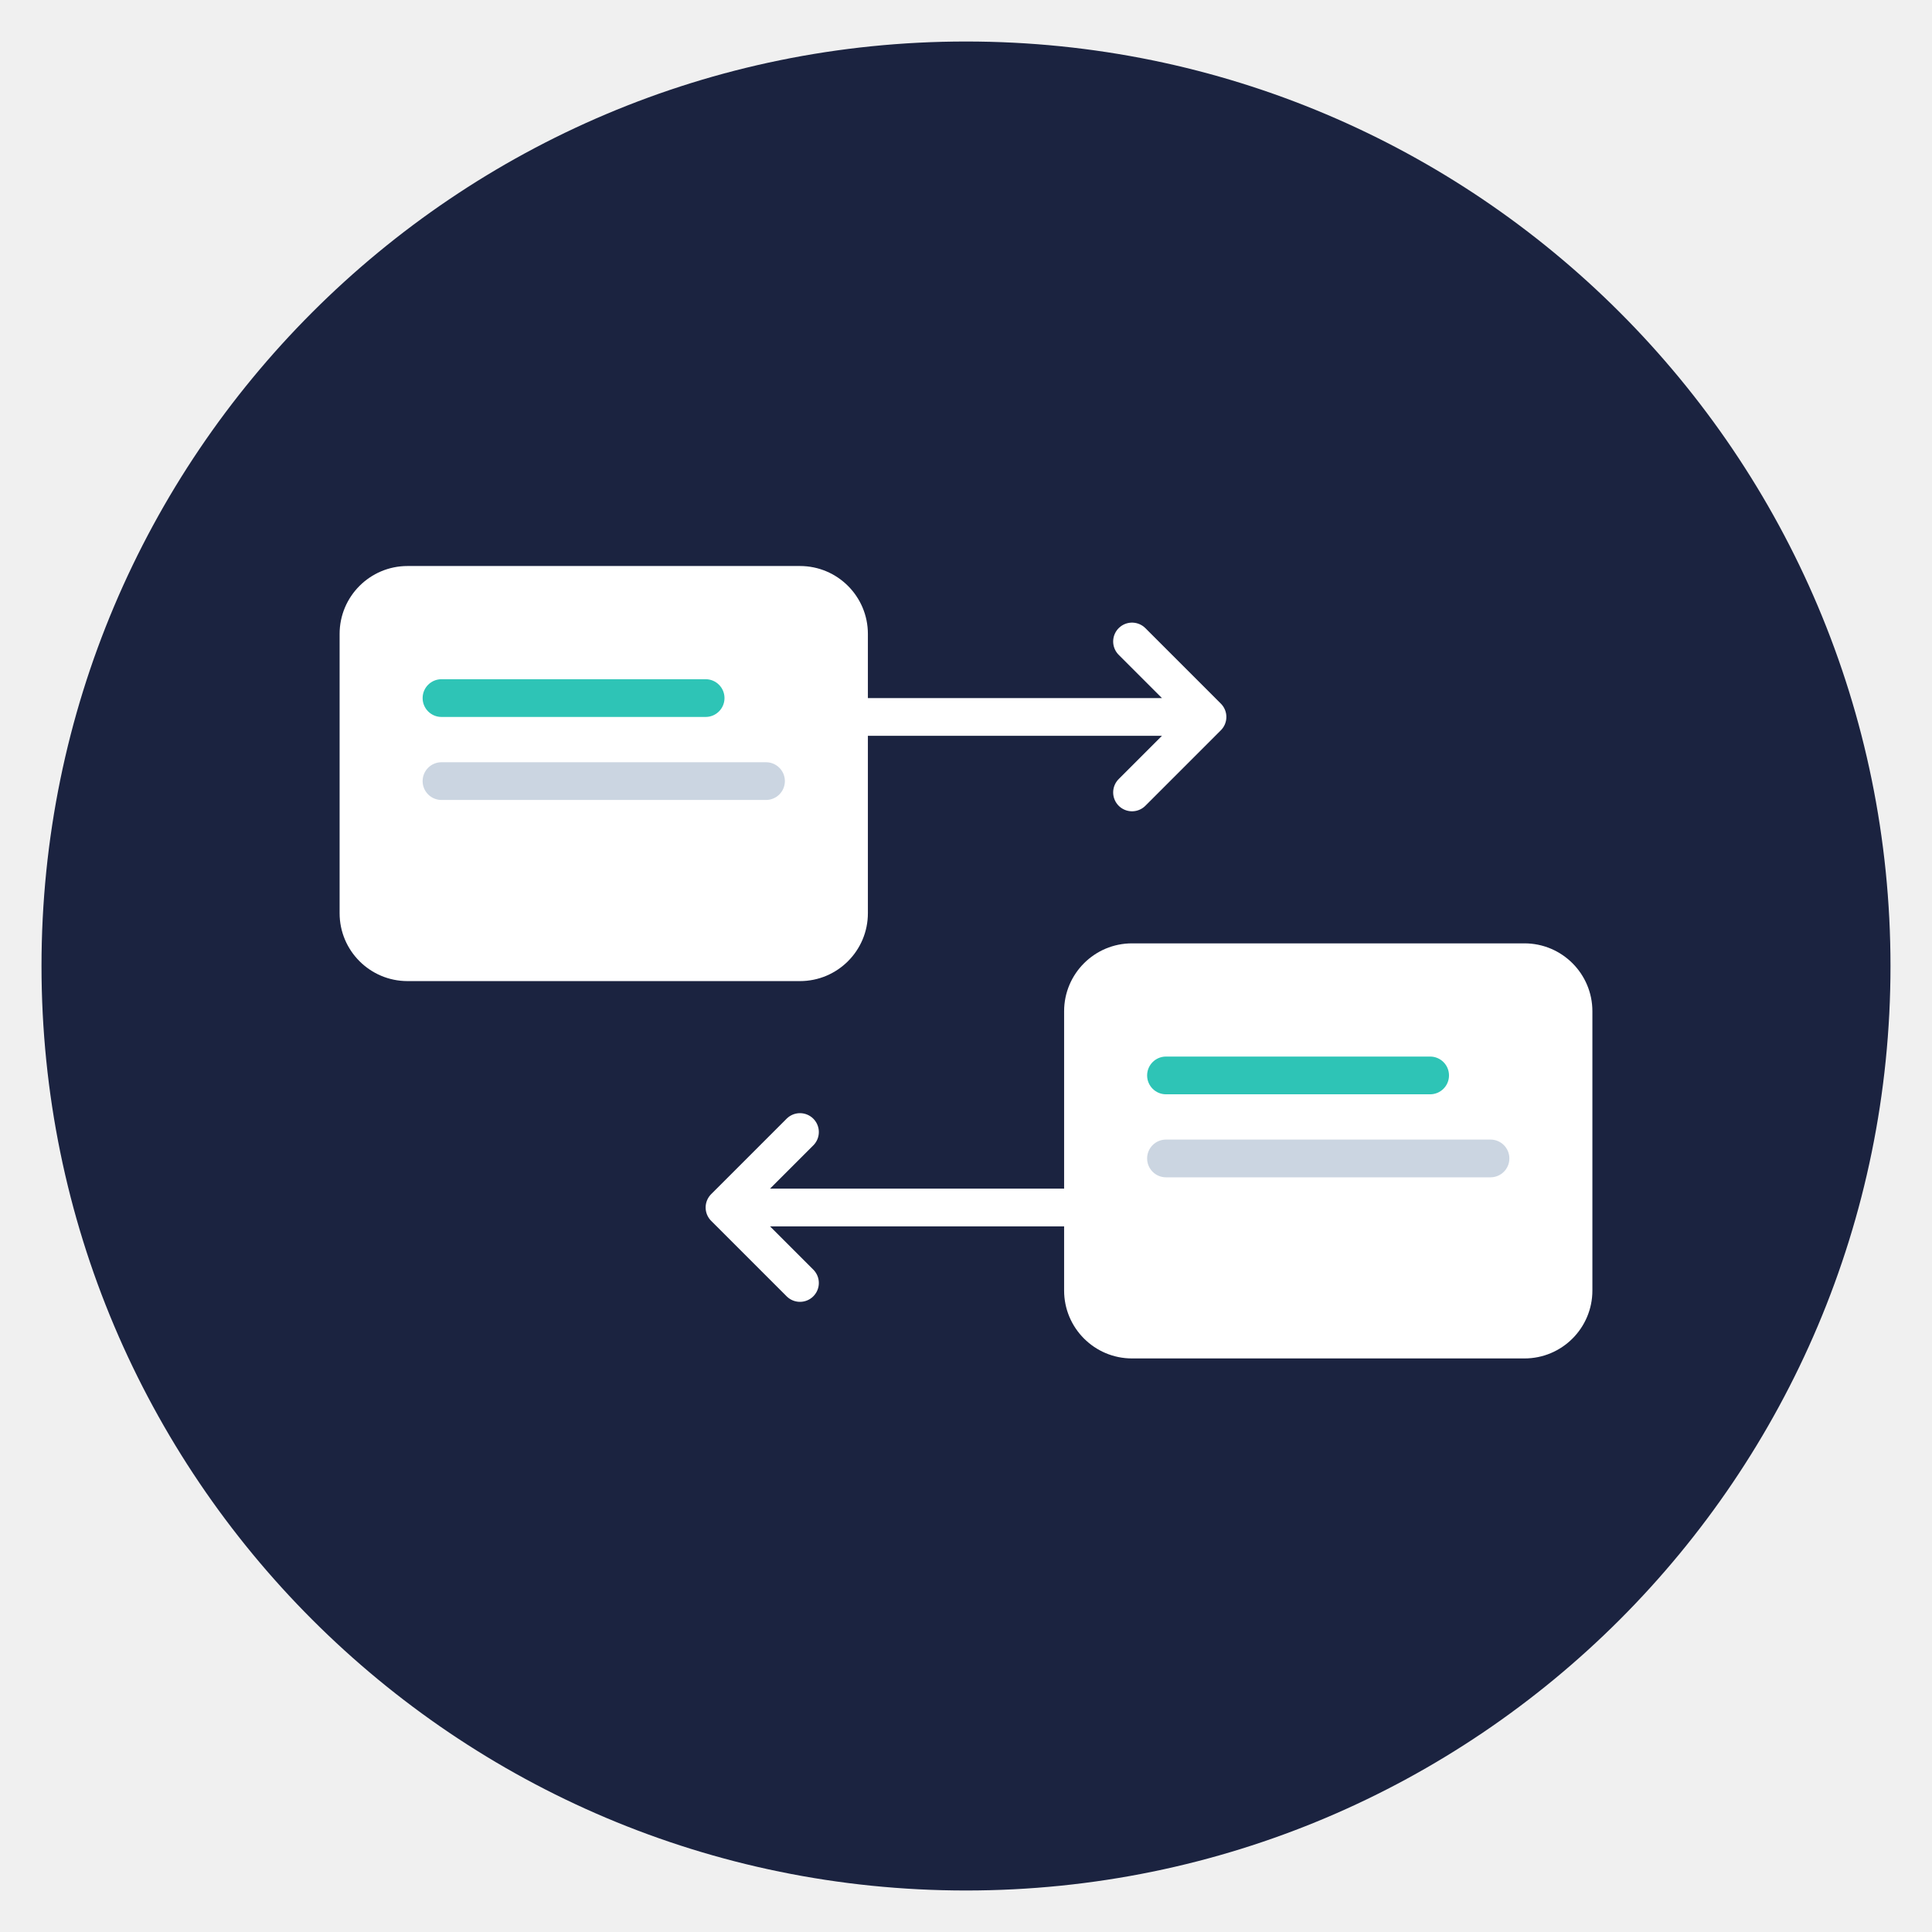
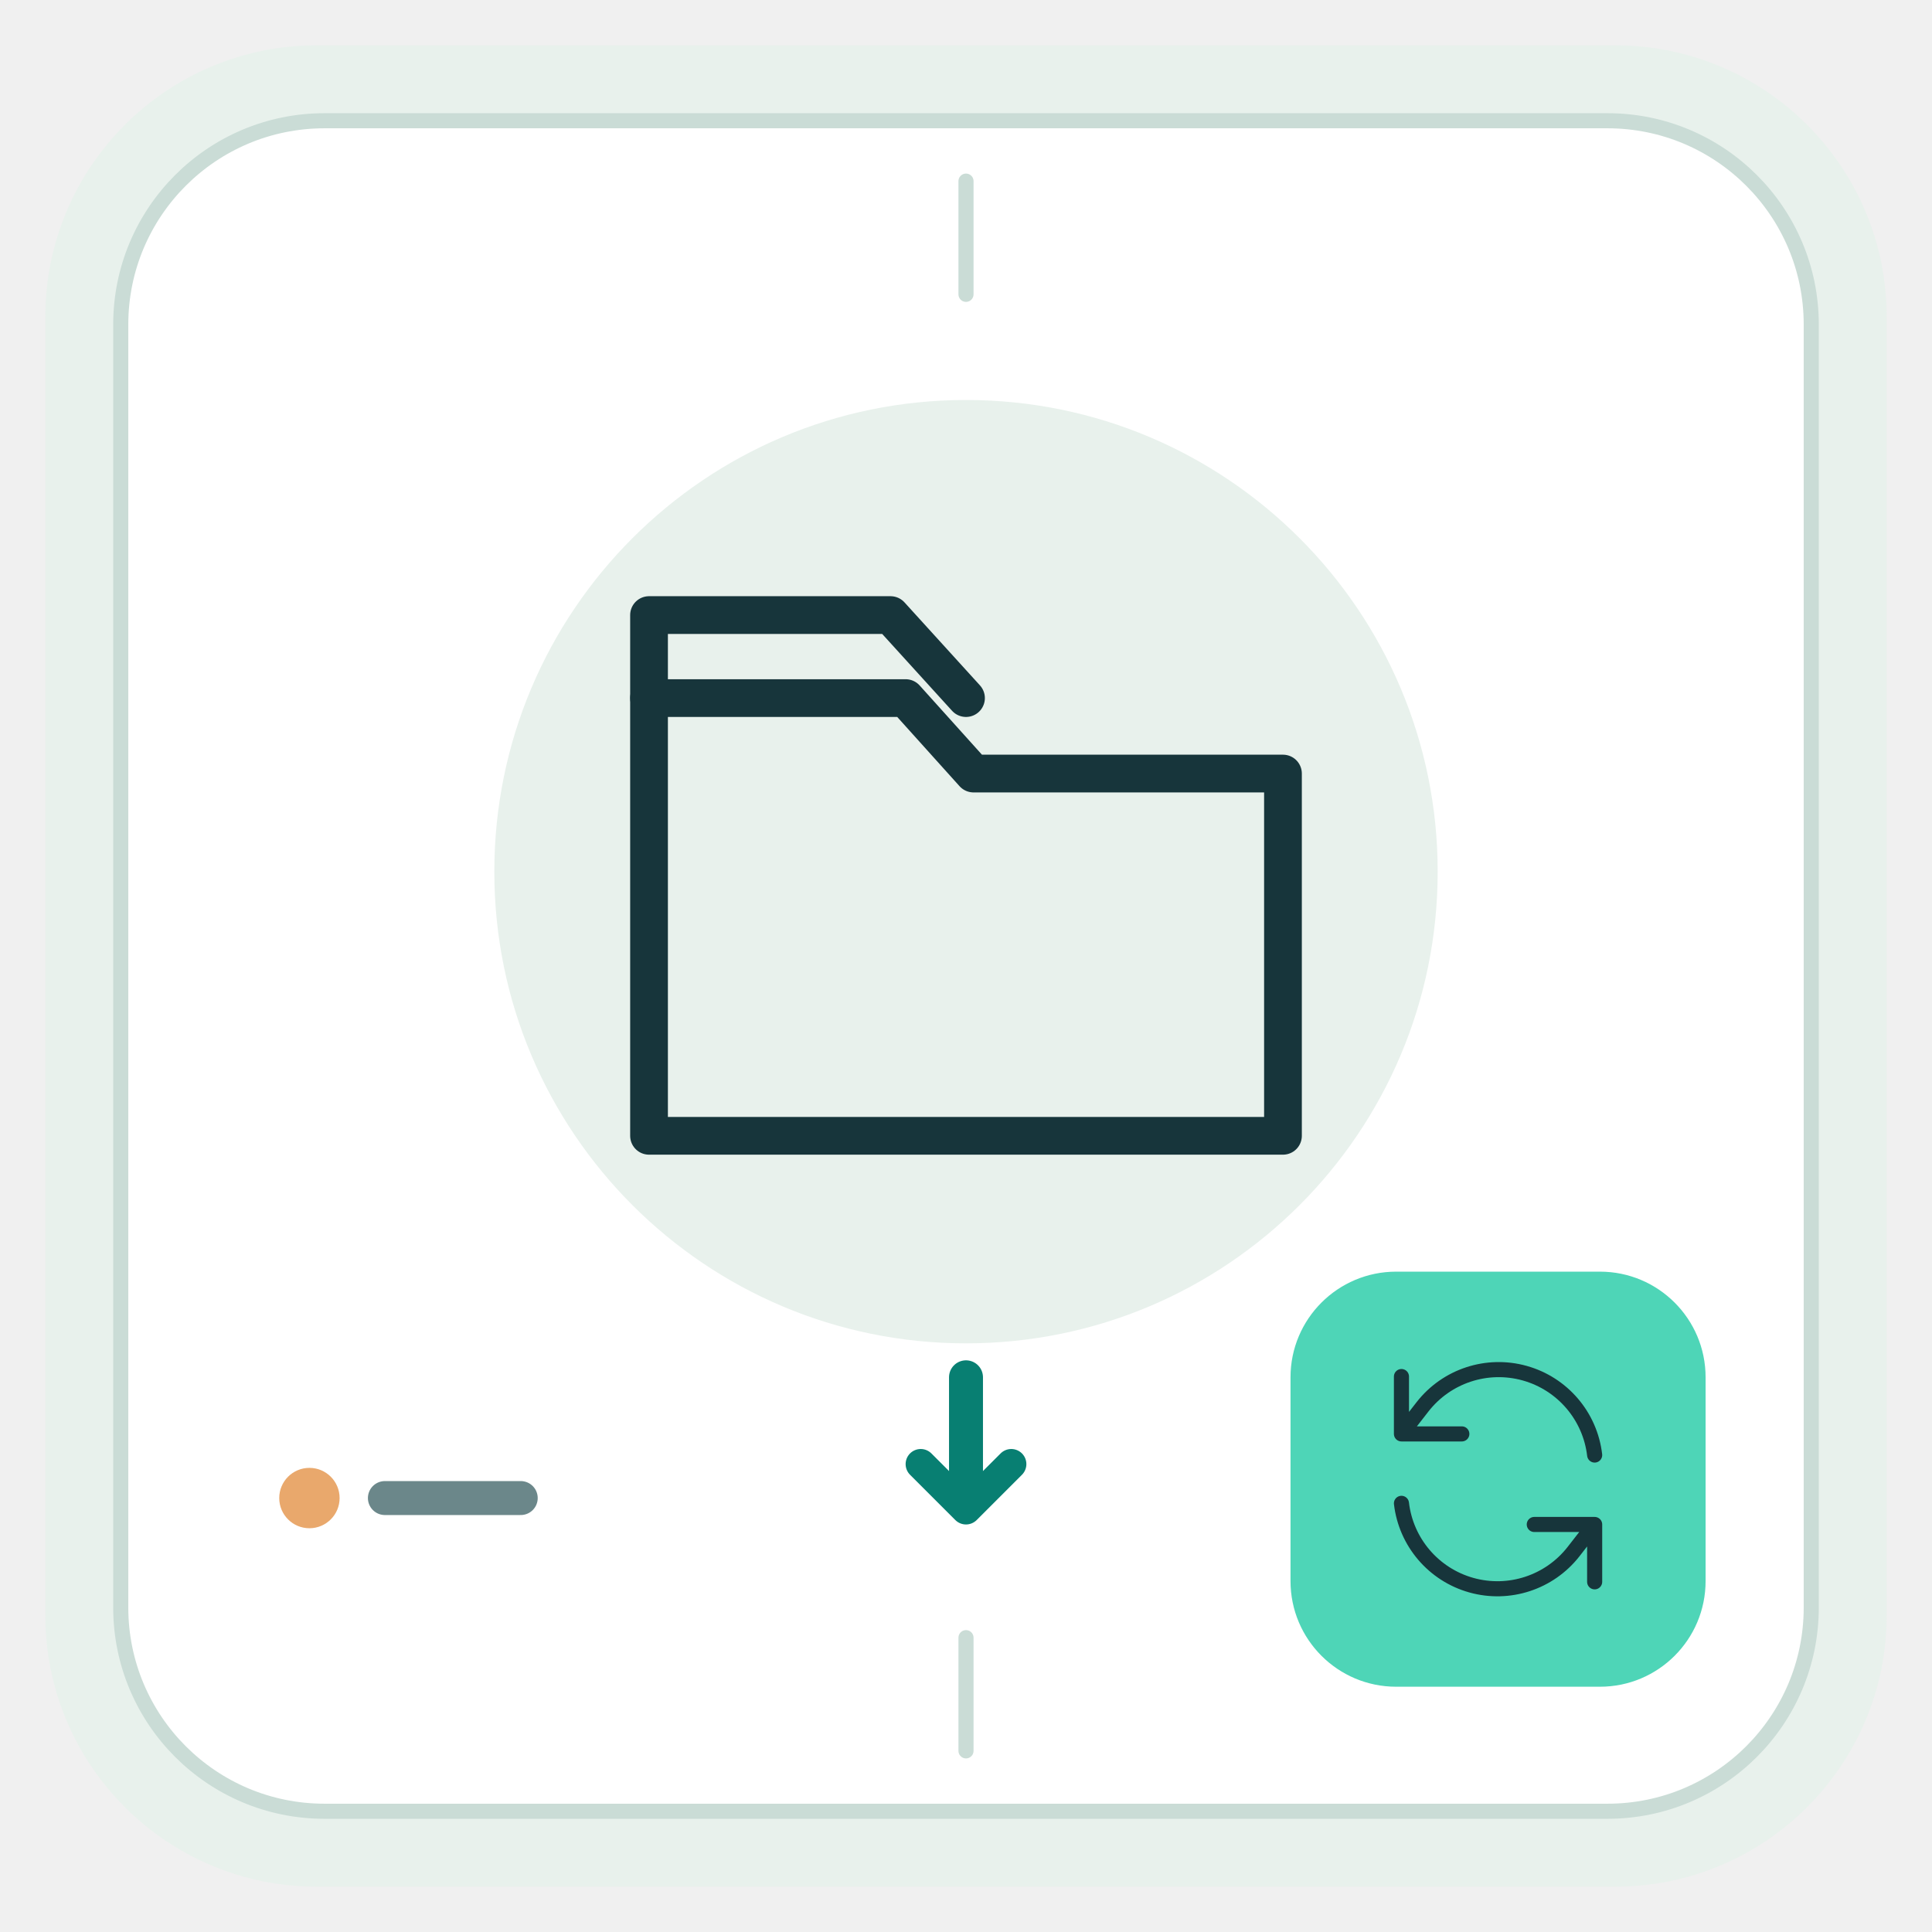
<svg xmlns="http://www.w3.org/2000/svg" viewBox="0 0 512 512" role="img" aria-labelledby="title description">
-   <circle cx="256" cy="256" r="245" fill="#1B2340" />
-   <rect x="90" y="150" width="140" height="110" rx="18" fill="#FFFFFF" />
-   <rect x="112" y="180" width="80" height="10" rx="5" fill="#2EC4B6" />
-   <rect x="112" y="202" width="96" height="10" rx="5" fill="#CBD5E1" />
-   <rect x="282" y="250" width="140" height="110" rx="18" fill="#FFFFFF" />
-   <rect x="304" y="280" width="80" height="10" rx="5" fill="#2EC4B6" />
-   <rect x="304" y="302" width="96" height="10" rx="5" fill="#CBD5E1" />
-   <path d="M230 190h90l-20-20m20 20l-20 20" fill="none" stroke="#FFFFFF" stroke-linecap="round" stroke-linejoin="round" stroke-width="10" />
-   <path d="M282 320h-90l20-20m-20 20l20 20" fill="none" stroke="#FFFFFF" stroke-linecap="round" stroke-linejoin="round" stroke-width="10" />
+   <rect x="12" y="12" width="488" height="488" rx="72" fill="#E8F1EC" />
+   <rect x="32" y="32" width="448" height="448" rx="54" fill="#FFFFFF" stroke="#CADCD6" stroke-width="4" />
+   <path d="M256 48v30M256 434v30" stroke="#CADCD6" stroke-width="4" stroke-linecap="round" />
+   <circle cx="256" cy="231" r="125" fill="#E8F1EC" />
+   <g transform="translate(156 131) scale(2.00)" fill="none" stroke="#17353B" stroke-width="5" stroke-linecap="round" stroke-linejoin="round">
+     <path d="M8 27h34l9 10h41v48H8z" />
+     <path d="M8 27V16h32l10 11" />
+   </g>
+   <path d="M256 365v34" stroke="#087F72" stroke-width="9" stroke-linecap="round" />
+   <path d="m244 388 12 12 12-12" fill="none" stroke="#087F72" stroke-width="8" stroke-linecap="round" stroke-linejoin="round" />
+   <rect x="342" y="337" width="110" height="110" rx="28" fill="#4ED5B7" />
+   <g transform="translate(357 352) scale(0.80)" fill="none" stroke="#17353B" stroke-width="5" stroke-linecap="round" stroke-linejoin="round">
+     <path d="M82 42a32 32 0 0 0-57-16l-7 9m0-19v19h20M18 58a32 32 0 0 0 57 16l7-9m0 19V65H62" />
+   </g>
+   <circle cx="82" cy="397" r="8" fill="#E9A86C" />
+   <path d="M102 397h36" stroke="#6B878A" stroke-width="9" stroke-linecap="round" />
</svg>
